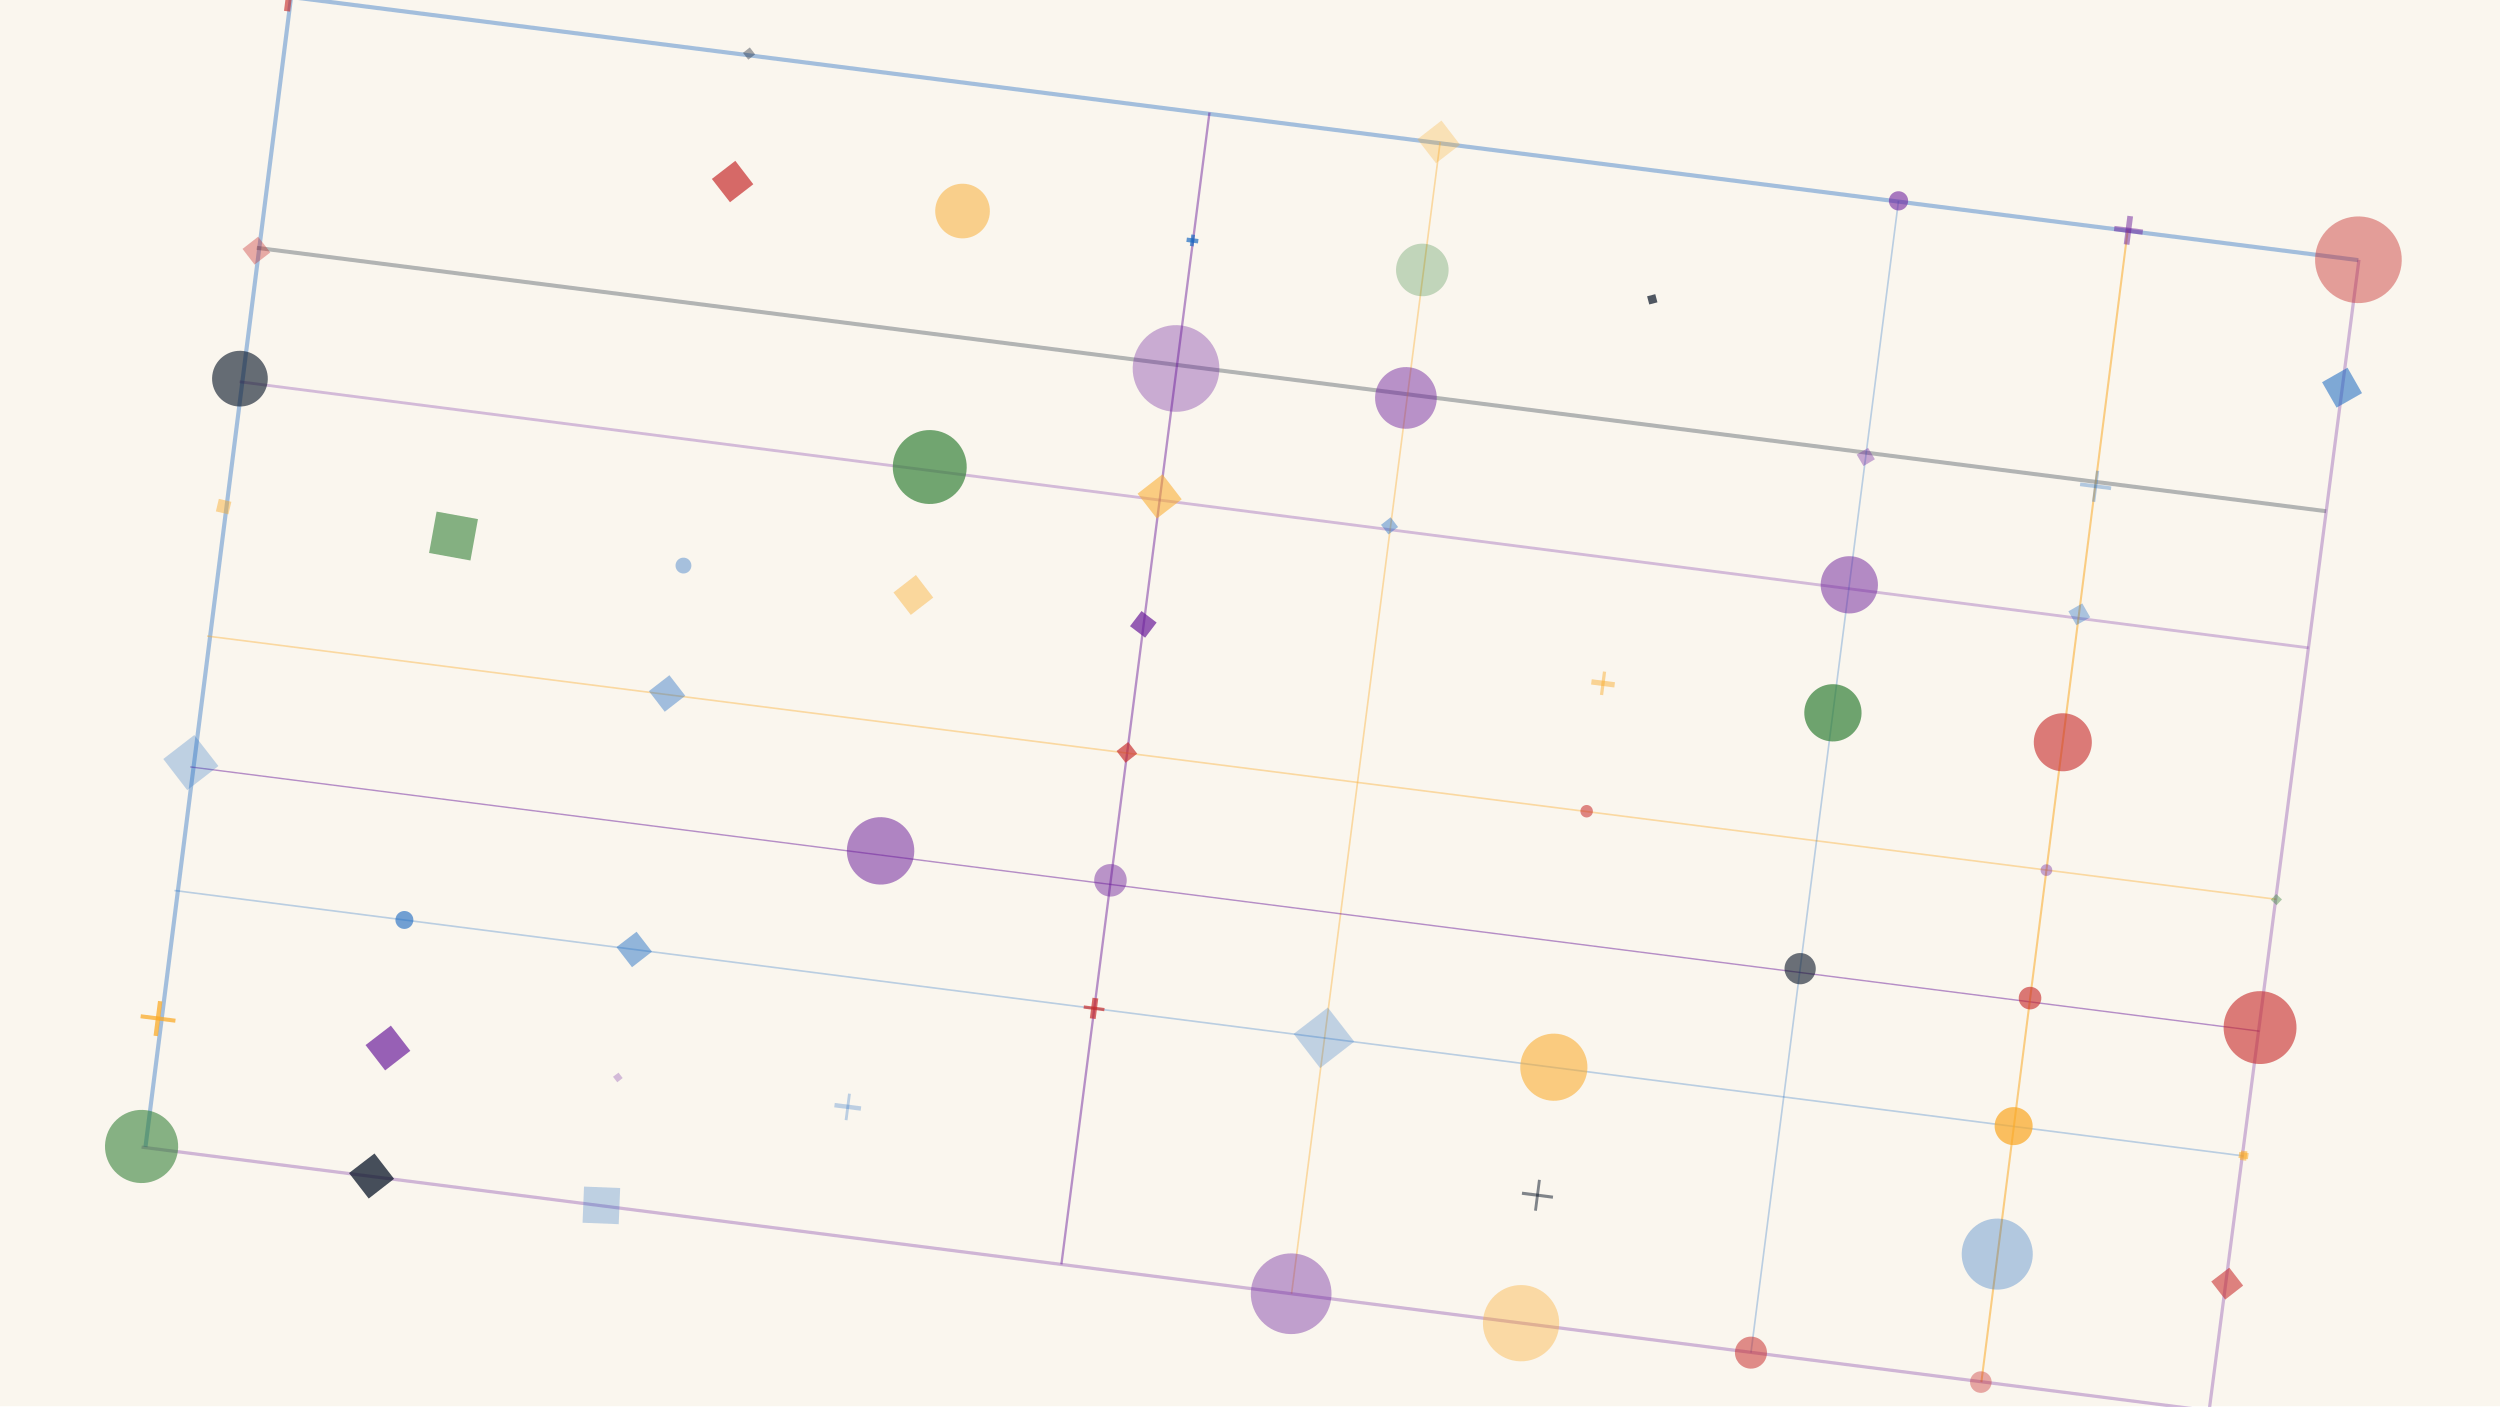
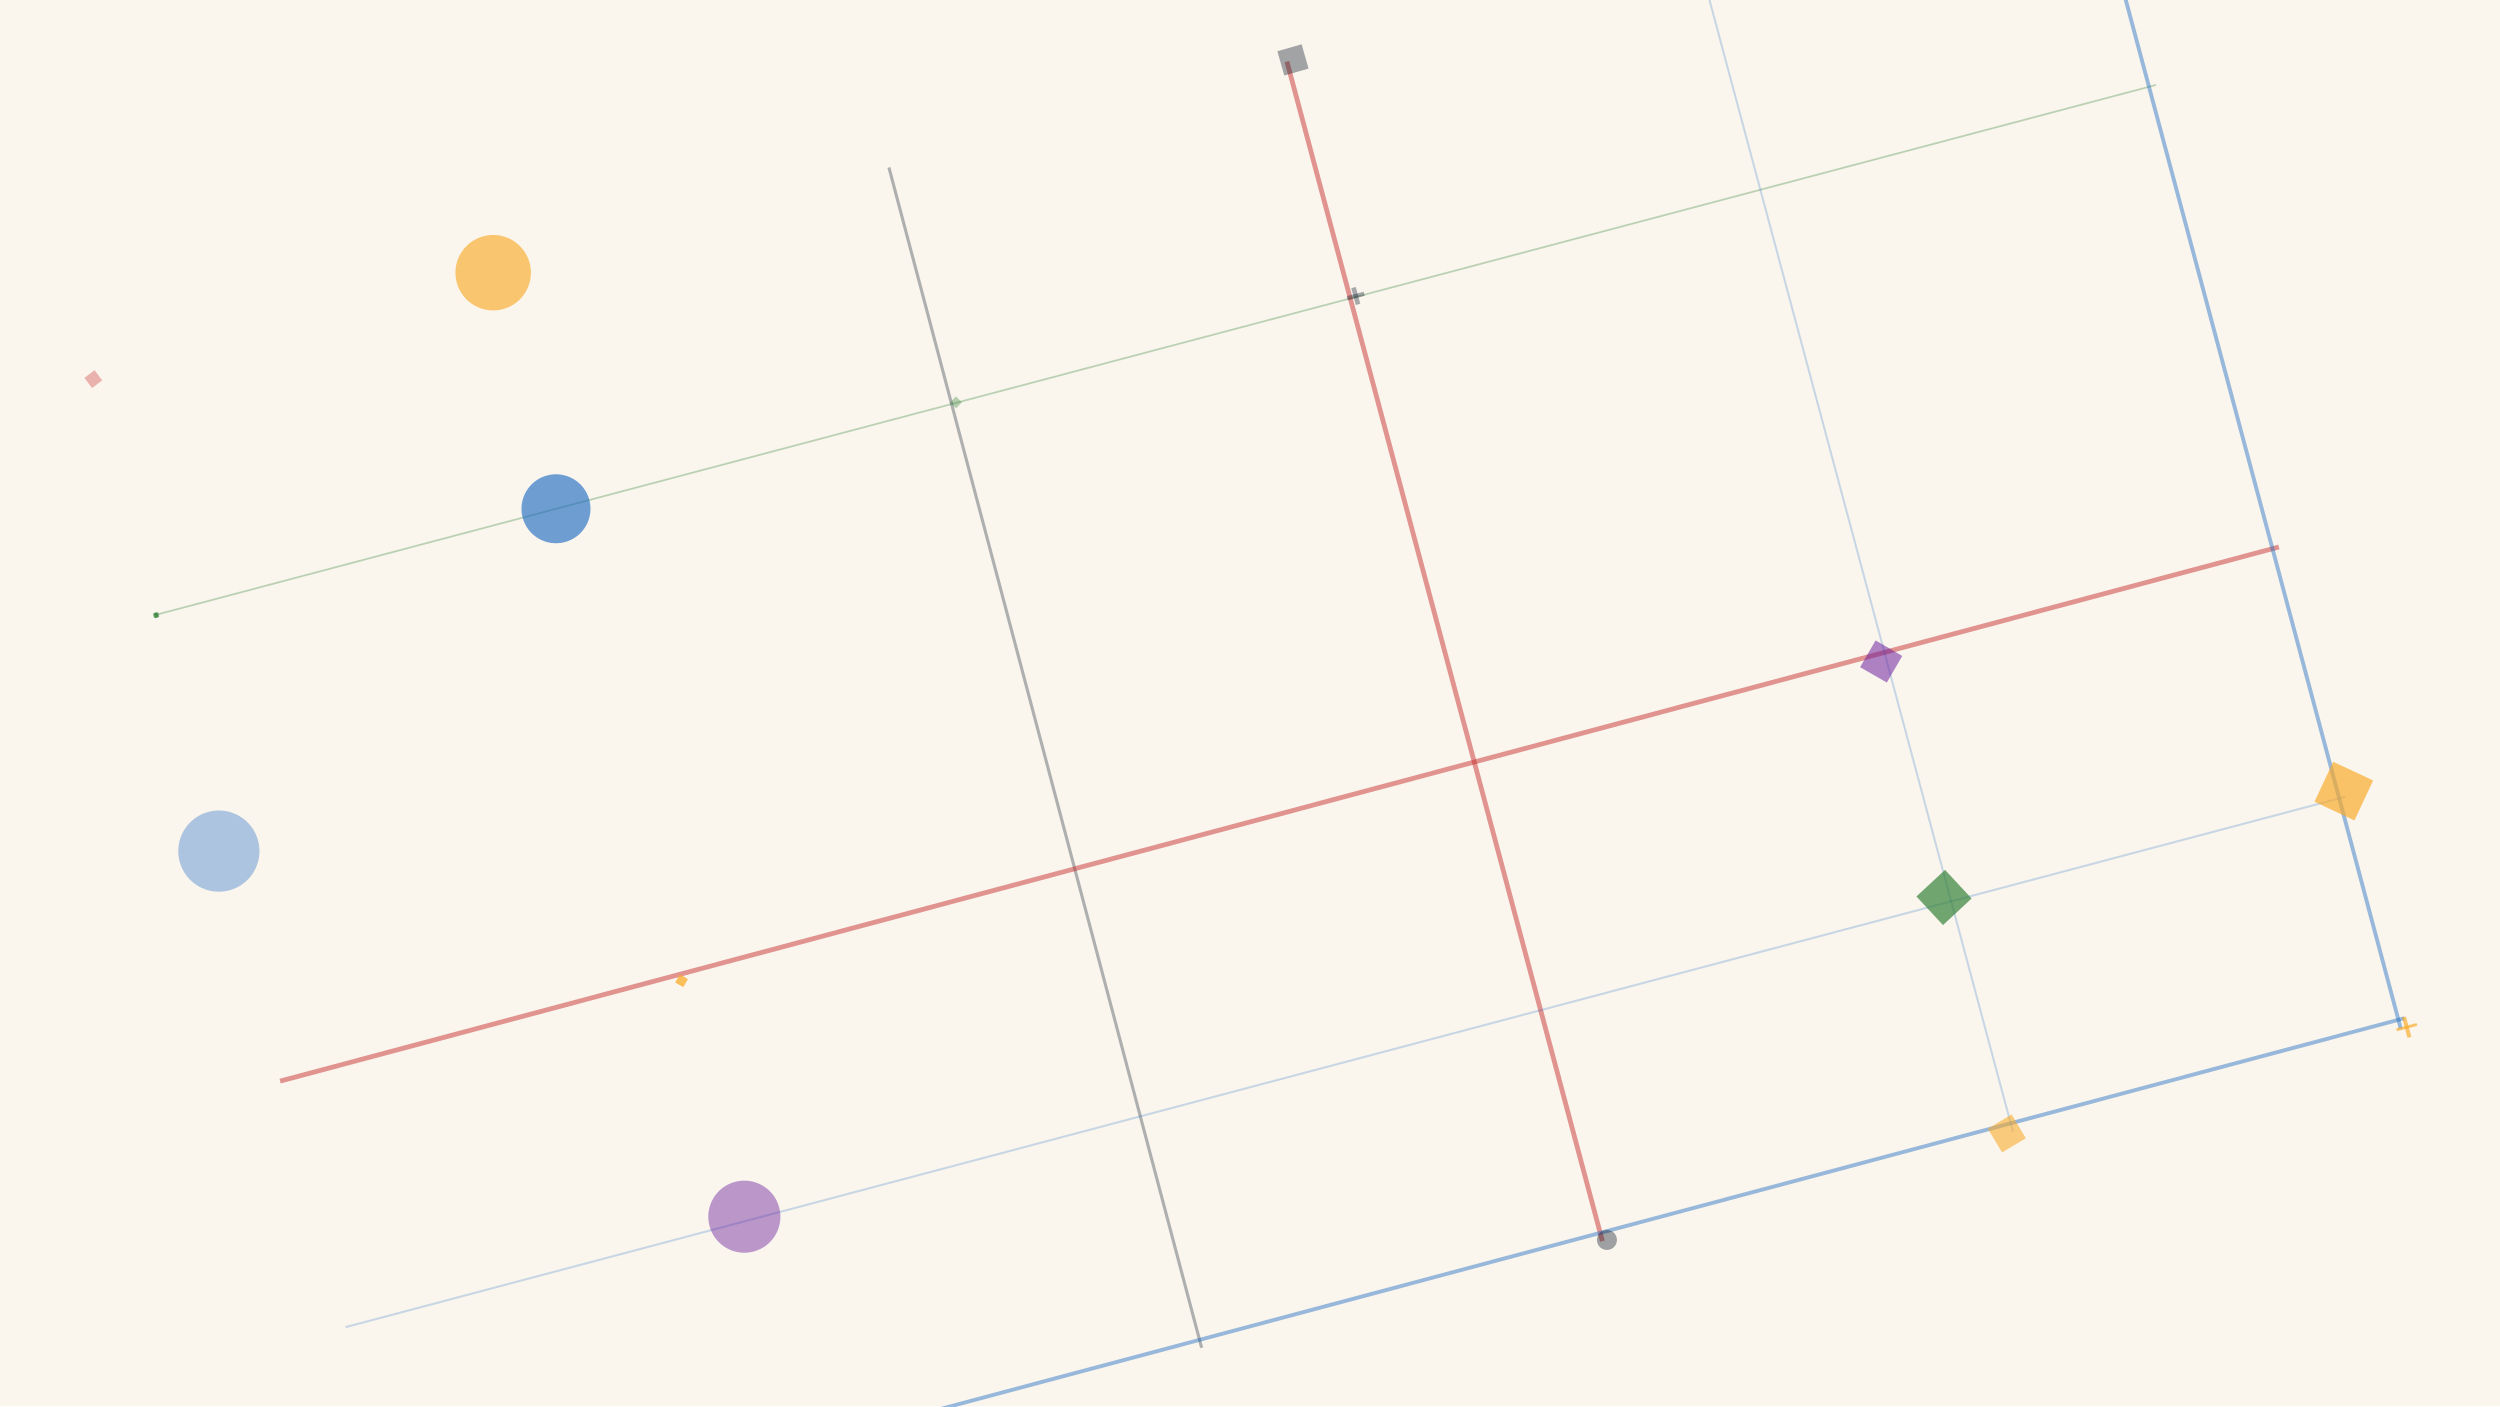
<svg xmlns="http://www.w3.org/2000/svg" viewBox="0 0 1920 1080" width="1920" height="1080">
  <rect width="1920" height="1080" fill="#FAF6EE" />
-   <g transform="rotate(7.3 960 540)">
-     <line x1="158.948" y1="95.7" x2="1761.052" y2="94.4" stroke="#1565C0" stroke-width="3.2" opacity="0.38" />
-     <line x1="160.6" y1="94.068" x2="161.9" y2="985.932" stroke="#1565C0" stroke-width="3.2" opacity="0.38" />
-     <line x1="158.948" y1="290.1" x2="1761.052" y2="288.8" stroke="#0A1628" stroke-width="3.1" opacity="0.30" />
-     <line x1="158.948" y1="393.8" x2="1761.052" y2="394.6" stroke="#6A1B9A" stroke-width="2.2" opacity="0.27" />
-     <line x1="871.5" y1="94.068" x2="871.1" y2="985.932" stroke="#6A1B9A" stroke-width="1.8" opacity="0.47" />
-     <line x1="158.948" y1="590.7" x2="1761.052" y2="589.3" stroke="#F9A825" stroke-width="1.3" opacity="0.38" />
-     <line x1="1050.1" y1="94.068" x2="1049.3" y2="985.932" stroke="#F9A825" stroke-width="1.3" opacity="0.38" />
-     <line x1="158.948" y1="692.0" x2="1761.052" y2="691.4" stroke="#6A1B9A" stroke-width="1.1" opacity="0.48" />
-     <line x1="158.948" y1="787.7" x2="1761.052" y2="788.0" stroke="#1565C0" stroke-width="1.3" opacity="0.28" />
-     <line x1="1405.0" y1="94.068" x2="1405.0" y2="985.932" stroke="#1565C0" stroke-width="1.3" opacity="0.28" />
-     <line x1="1582.5" y1="94.068" x2="1583.4" y2="985.932" stroke="#F9A825" stroke-width="1.6" opacity="0.54" />
-     <line x1="158.948" y1="986.4" x2="1761.052" y2="985.5" stroke="#6A1B9A" stroke-width="2.5" opacity="0.30" />
-     <line x1="1761.5" y1="94.068" x2="1759.7" y2="985.932" stroke="#6A1B9A" stroke-width="2.5" opacity="0.30" />
-     <line x1="146.1" y1="94.1" x2="171.8" y2="94.1" stroke="#C62828" stroke-width="3.7" opacity="0.61" />
-     <line x1="158.9" y1="81.2" x2="158.9" y2="106.9" stroke="#C62828" stroke-width="4.7" opacity="0.61" />
-     <polygon points="158.9,281.5 169.7,292.3 158.9,303.1 148.2,292.3" fill="#C62828" opacity="0.37" />
-     <circle cx="158.9" cy="391.4" r="21.4" fill="#0A1628" opacity="0.62" />
-     <rect x="154.0" y="485.5" width="9.9" height="9.9" fill="#F9A825" opacity="0.45" transform="rotate(6 158.9 490.5)" />
-     <polygon points="158.9,667.3 180.3,688.6 158.9,710.0 137.6,688.6" fill="#1565C0" opacity="0.26" />
-     <line x1="145.5" y1="886.8" x2="172.4" y2="886.8" stroke="#F9A825" stroke-width="3.1" opacity="0.73" />
-     <line x1="158.9" y1="873.4" x2="158.9" y2="900.3" stroke="#F9A825" stroke-width="3.4" opacity="0.73" />
-     <circle cx="158.9" cy="985.9" r="28.1" fill="#2E7D32" opacity="0.57" />
-     <rect x="320.8" y="474.3" width="32.3" height="32.3" fill="#2E7D32" opacity="0.58" transform="rotate(3 337.0 490.5)" />
-     <circle cx="337.0" cy="787.7" r="6.9" fill="#1565C0" opacity="0.60" />
-     <polygon points="337.0,869.5 354.3,886.8 337.0,904.2 319.6,886.8" fill="#6A1B9A" opacity="0.68" />
-     <polygon points="337.0,968.5 354.4,985.9 337.0,1003.4 319.5,985.9" fill="#0A1628" opacity="0.75" />
-     <polygon points="515.0,89.3 519.7,94.1 515.0,98.8 510.3,94.1" fill="#0A1628" opacity="0.37" />
-     <polygon points="515.0,177.1 531.0,193.2 515.0,209.2 498.9,193.2" fill="#C62828" opacity="0.68" />
-     <circle cx="515.0" cy="490.5" r="6.1" fill="#1565C0" opacity="0.37" />
-     <polygon points="515.0,575.4 529.1,589.5 515.0,603.7 500.9,589.5" fill="#1565C0" opacity="0.39" />
-     <polygon points="515.0,774.0 528.7,787.7 515.0,801.5 501.2,787.7" fill="#1565C0" opacity="0.45" />
-     <polygon points="515.0,883.1 518.7,886.8 515.0,890.6 511.2,886.8" fill="#6A1B9A" opacity="0.27" />
-     <rect x="501.1" y="972.1" width="27.8" height="27.8" fill="#1565C0" opacity="0.26" transform="rotate(85 515.0 985.9)" />
-     <circle cx="693.0" cy="193.2" r="21.0" fill="#F9A825" opacity="0.49" />
-     <circle cx="693.0" cy="391.4" r="28.4" fill="#2E7D32" opacity="0.67" />
-     <polygon points="693.0,475.0 708.4,490.5 693.0,505.9 677.6,490.5" fill="#F9A825" opacity="0.41" />
-     <circle cx="693.0" cy="688.6" r="25.9" fill="#6A1B9A" opacity="0.52" />
-     <line x1="682.7" y1="886.8" x2="703.2" y2="886.8" stroke="#1565C0" stroke-width="3.4" opacity="0.27" />
-     <line x1="693.0" y1="876.6" x2="693.0" y2="897.1" stroke="#1565C0" stroke-width="2.2" opacity="0.27" />
-     <line x1="866.5" y1="193.2" x2="875.5" y2="193.2" stroke="#1565C0" stroke-width="3.4" opacity="0.67" />
-     <line x1="871.0" y1="188.7" x2="871.0" y2="197.6" stroke="#1565C0" stroke-width="2.9" opacity="0.67" />
-     <circle cx="871.0" cy="292.3" r="33.3" fill="#6A1B9A" opacity="0.34" />
-     <polygon points="871.0,374.2 888.1,391.4 871.0,408.5 853.9,391.4" fill="#F9A825" opacity="0.54" />
-     <rect x="863.7" y="483.1" width="14.6" height="14.6" fill="#6A1B9A" opacity="0.70" transform="rotate(30 871.0 490.5)" />
-     <polygon points="871.0,581.5 879.0,589.5 871.0,597.6 863.0,589.5" fill="#C62828" opacity="0.66" />
-     <circle cx="871.0" cy="688.6" r="12.5" fill="#6A1B9A" opacity="0.45" />
-     <line x1="863.0" y1="787.7" x2="879.0" y2="787.7" stroke="#C62828" stroke-width="2.5" opacity="0.68" />
-     <line x1="871.0" y1="779.8" x2="871.0" y2="795.7" stroke="#C62828" stroke-width="4.5" opacity="0.68" />
-     <polygon points="1049.0,77.5 1065.5,94.1 1049.0,110.6 1032.5,94.1" fill="#F9A825" opacity="0.28" />
-     <circle cx="1049.0" cy="193.2" r="20.2" fill="#2E7D32" opacity="0.28" />
-     <circle cx="1049.0" cy="292.3" r="23.7" fill="#6A1B9A" opacity="0.46" />
-     <polygon points="1049.0,384.7 1055.6,391.4 1049.0,398.0 1042.4,391.4" fill="#1565C0" opacity="0.41" />
-     <polygon points="1049.0,764.3 1072.5,787.7 1049.0,811.2 1025.5,787.7" fill="#1565C0" opacity="0.25" />
-     <circle cx="1049.0" cy="985.9" r="31.0" fill="#6A1B9A" opacity="0.40" />
-     <rect x="1223.7" y="189.9" width="6.5" height="6.5" fill="#0A1628" opacity="0.71" transform="rotate(68 1227.0 193.2)" />
-     <line x1="1218.0" y1="490.5" x2="1236.0" y2="490.5" stroke="#F9A825" stroke-width="4.1" opacity="0.45" />
-     <line x1="1227.0" y1="481.4" x2="1227.0" y2="499.5" stroke="#F9A825" stroke-width="2.5" opacity="0.45" />
-     <circle cx="1227.0" cy="589.5" r="4.8" fill="#C62828" opacity="0.55" />
-     <circle cx="1227.0" cy="787.7" r="25.8" fill="#F9A825" opacity="0.55" />
-     <line x1="1215.0" y1="886.8" x2="1239.0" y2="886.8" stroke="#0A1628" stroke-width="2.4" opacity="0.51" />
-     <line x1="1227.0" y1="874.9" x2="1227.0" y2="898.8" stroke="#0A1628" stroke-width="2.2" opacity="0.51" />
-     <circle cx="1227.0" cy="985.9" r="29.3" fill="#F9A825" opacity="0.37" />
-     <circle cx="1405.0" cy="94.1" r="7.4" fill="#6A1B9A" opacity="0.57" />
-     <rect x="1400.0" y="287.2" width="10.2" height="10.2" fill="#6A1B9A" opacity="0.36" transform="rotate(52 1405.0 292.3)" />
-     <circle cx="1405.0" cy="391.4" r="22.0" fill="#6A1B9A" opacity="0.49" />
-     <circle cx="1405.0" cy="490.5" r="22.0" fill="#2E7D32" opacity="0.68" />
-     <circle cx="1405.0" cy="688.6" r="12.0" fill="#0A1628" opacity="0.60" />
-     <circle cx="1405.0" cy="985.9" r="12.3" fill="#C62828" opacity="0.52" />
-     <line x1="1572.0" y1="94.1" x2="1594.1" y2="94.1" stroke="#6A1B9A" stroke-width="4.0" opacity="0.49" />
-     <line x1="1583.0" y1="83.1" x2="1583.0" y2="105.1" stroke="#6A1B9A" stroke-width="4.4" opacity="0.49" />
-     <line x1="1571.0" y1="292.3" x2="1595.0" y2="292.3" stroke="#1565C0" stroke-width="2.9" opacity="0.32" />
-     <line x1="1583.0" y1="280.3" x2="1583.0" y2="304.3" stroke="#1565C0" stroke-width="2.5" opacity="0.32" />
-     <rect x="1576.9" y="385.2" width="12.3" height="12.3" fill="#1565C0" opacity="0.35" transform="rotate(53 1583.0 391.4)" />
-     <circle cx="1583.0" cy="490.5" r="22.3" fill="#C62828" opacity="0.60" />
-     <circle cx="1583.0" cy="589.5" r="4.5" fill="#6A1B9A" opacity="0.38" />
-     <circle cx="1583.0" cy="688.6" r="8.7" fill="#C62828" opacity="0.62" />
-     <circle cx="1583.0" cy="787.7" r="14.6" fill="#F9A825" opacity="0.71" />
-     <circle cx="1583.0" cy="886.8" r="27.3" fill="#1565C0" opacity="0.32" />
-     <circle cx="1583.0" cy="985.9" r="8.3" fill="#C62828" opacity="0.39" />
-     <circle cx="1761.1" cy="94.1" r="33.3" fill="#C62828" opacity="0.43" />
-     <rect x="1749.8" y="181.9" width="22.5" height="22.5" fill="#1565C0" opacity="0.54" transform="rotate(53 1761.1 193.2)" />
-     <rect x="1758.0" y="586.5" width="6.1" height="6.1" fill="#2E7D32" opacity="0.39" transform="rotate(36 1761.1 589.5)" />
-     <circle cx="1761.1" cy="688.6" r="28.0" fill="#C62828" opacity="0.60" />
-     <line x1="1757.4" y1="787.7" x2="1764.7" y2="787.7" stroke="#F9A825" stroke-width="4.7" opacity="0.52" />
-     <line x1="1761.1" y1="784.1" x2="1761.1" y2="791.4" stroke="#F9A825" stroke-width="4.9" opacity="0.52" />
-     <polygon points="1761.1,874.5 1773.4,886.8 1761.1,899.2 1748.7,886.8" fill="#C62828" opacity="0.57" />
+   <g transform="rotate(-14.9 960 540)">
+     <line x1="165.527" y1="258.4" x2="1754.473" y2="260.1" stroke="#2E7D32" stroke-width="1.4" opacity="0.31" />
+     <line x1="797.8" y1="71.12" x2="796.8" y2="1008.88" stroke="#0A1628" stroke-width="2.4" opacity="0.32" />
+     <line x1="165.527" y1="629.0" x2="1754.473" y2="627.3" stroke="#C62828" stroke-width="3.7" opacity="0.48" />
+     <line x1="1114.1" y1="71.12" x2="1115.3" y2="1008.88" stroke="#C62828" stroke-width="3.7" opacity="0.48" />
+     <line x1="165.527" y1="824.5" x2="1754.473" y2="825.8" stroke="#1565C0" stroke-width="1.6" opacity="0.22" />
+     <line x1="1439.8" y1="71.12" x2="1441.6" y2="1008.88" stroke="#1565C0" stroke-width="1.6" opacity="0.22" />
+     <line x1="165.527" y1="1003.1" x2="1754.473" y2="1001.8" stroke="#1565C0" stroke-width="3.0" opacity="0.43" />
+     <line x1="1748.7" y1="71.12" x2="1749.8" y2="1008.88" stroke="#1565C0" stroke-width="3.0" opacity="0.43" />
+     <rect x="160.6" y="66.2" width="9.8" height="9.8" fill="#C62828" opacity="0.33" transform="rotate(68 165.5 71.1)" />
+     <line x1="163.4" y1="258.7" x2="167.6" y2="258.7" stroke="#2E7D32" stroke-width="3.4" opacity="0.63" />
+     <line x1="165.5" y1="256.6" x2="165.5" y2="260.8" stroke="#2E7D32" stroke-width="2.5" opacity="0.63" />
+     <circle cx="165.5" cy="446.2" r="31.2" fill="#1565C0" opacity="0.34" />
+     <circle cx="165.5" cy="1008.9" r="15.6" fill="#F9A825" opacity="0.62" />
+     <circle cx="483.3" cy="71.1" r="29.0" fill="#F9A825" opacity="0.63" />
+     <circle cx="483.3" cy="258.7" r="26.5" fill="#1565C0" opacity="0.61" />
+     <polygon points="483.3,628.7 488.4,633.8 483.3,638.9 478.2,633.8" fill="#F9A825" opacity="0.73" />
+     <circle cx="483.3" cy="821.3" r="27.7" fill="#6A1B9A" opacity="0.44" />
+     <rect x="797.9" y="255.4" width="6.5" height="6.5" fill="#2E7D32" opacity="0.34" transform="rotate(59 801.1 258.7)" />
+     <rect x="1109.2" y="61.4" width="19.4" height="19.4" fill="#0A1628" opacity="0.37" transform="rotate(89 1118.9 71.1)" />
+     <line x1="1112.2" y1="258.7" x2="1125.6" y2="258.7" stroke="#0A1628" stroke-width="3.3" opacity="0.35" />
+     <line x1="1118.9" y1="252.0" x2="1118.9" y2="265.4" stroke="#0A1628" stroke-width="3.6" opacity="0.35" />
+     <circle cx="1118.9" cy="1008.9" r="7.7" fill="#0A1628" opacity="0.38" />
+     <polygon points="1436.7,66.4 1441.4,71.1 1436.7,75.8 1432.0,71.1" fill="#1565C0" opacity="0.28" />
+     <polygon points="1436.7,617.0 1453.4,633.8 1436.7,650.5 1419.9,633.8" fill="#6A1B9A" opacity="0.53" />
+     <rect x="1421.7" y="806.3" width="30.0" height="30.0" fill="#2E7D32" opacity="0.67" transform="rotate(62 1436.7 821.3)" />
+     <rect x="1426.0" y="998.2" width="21.3" height="21.3" fill="#F9A825" opacity="0.57" transform="rotate(74 1436.7 1008.9)" />
+     <rect x="1737.5" y="804.4" width="33.9" height="33.9" fill="#F9A825" opacity="0.67" transform="rotate(40 1754.5 821.3)" />
+     <line x1="1746.4" y1="1008.9" x2="1762.6" y2="1008.9" stroke="#F9A825" stroke-width="2.2" opacity="0.66" />
+     <line x1="1754.5" y1="1000.8" x2="1754.5" y2="1017.0" stroke="#F9A825" stroke-width="3.1" opacity="0.66" />
  </g>
</svg>
